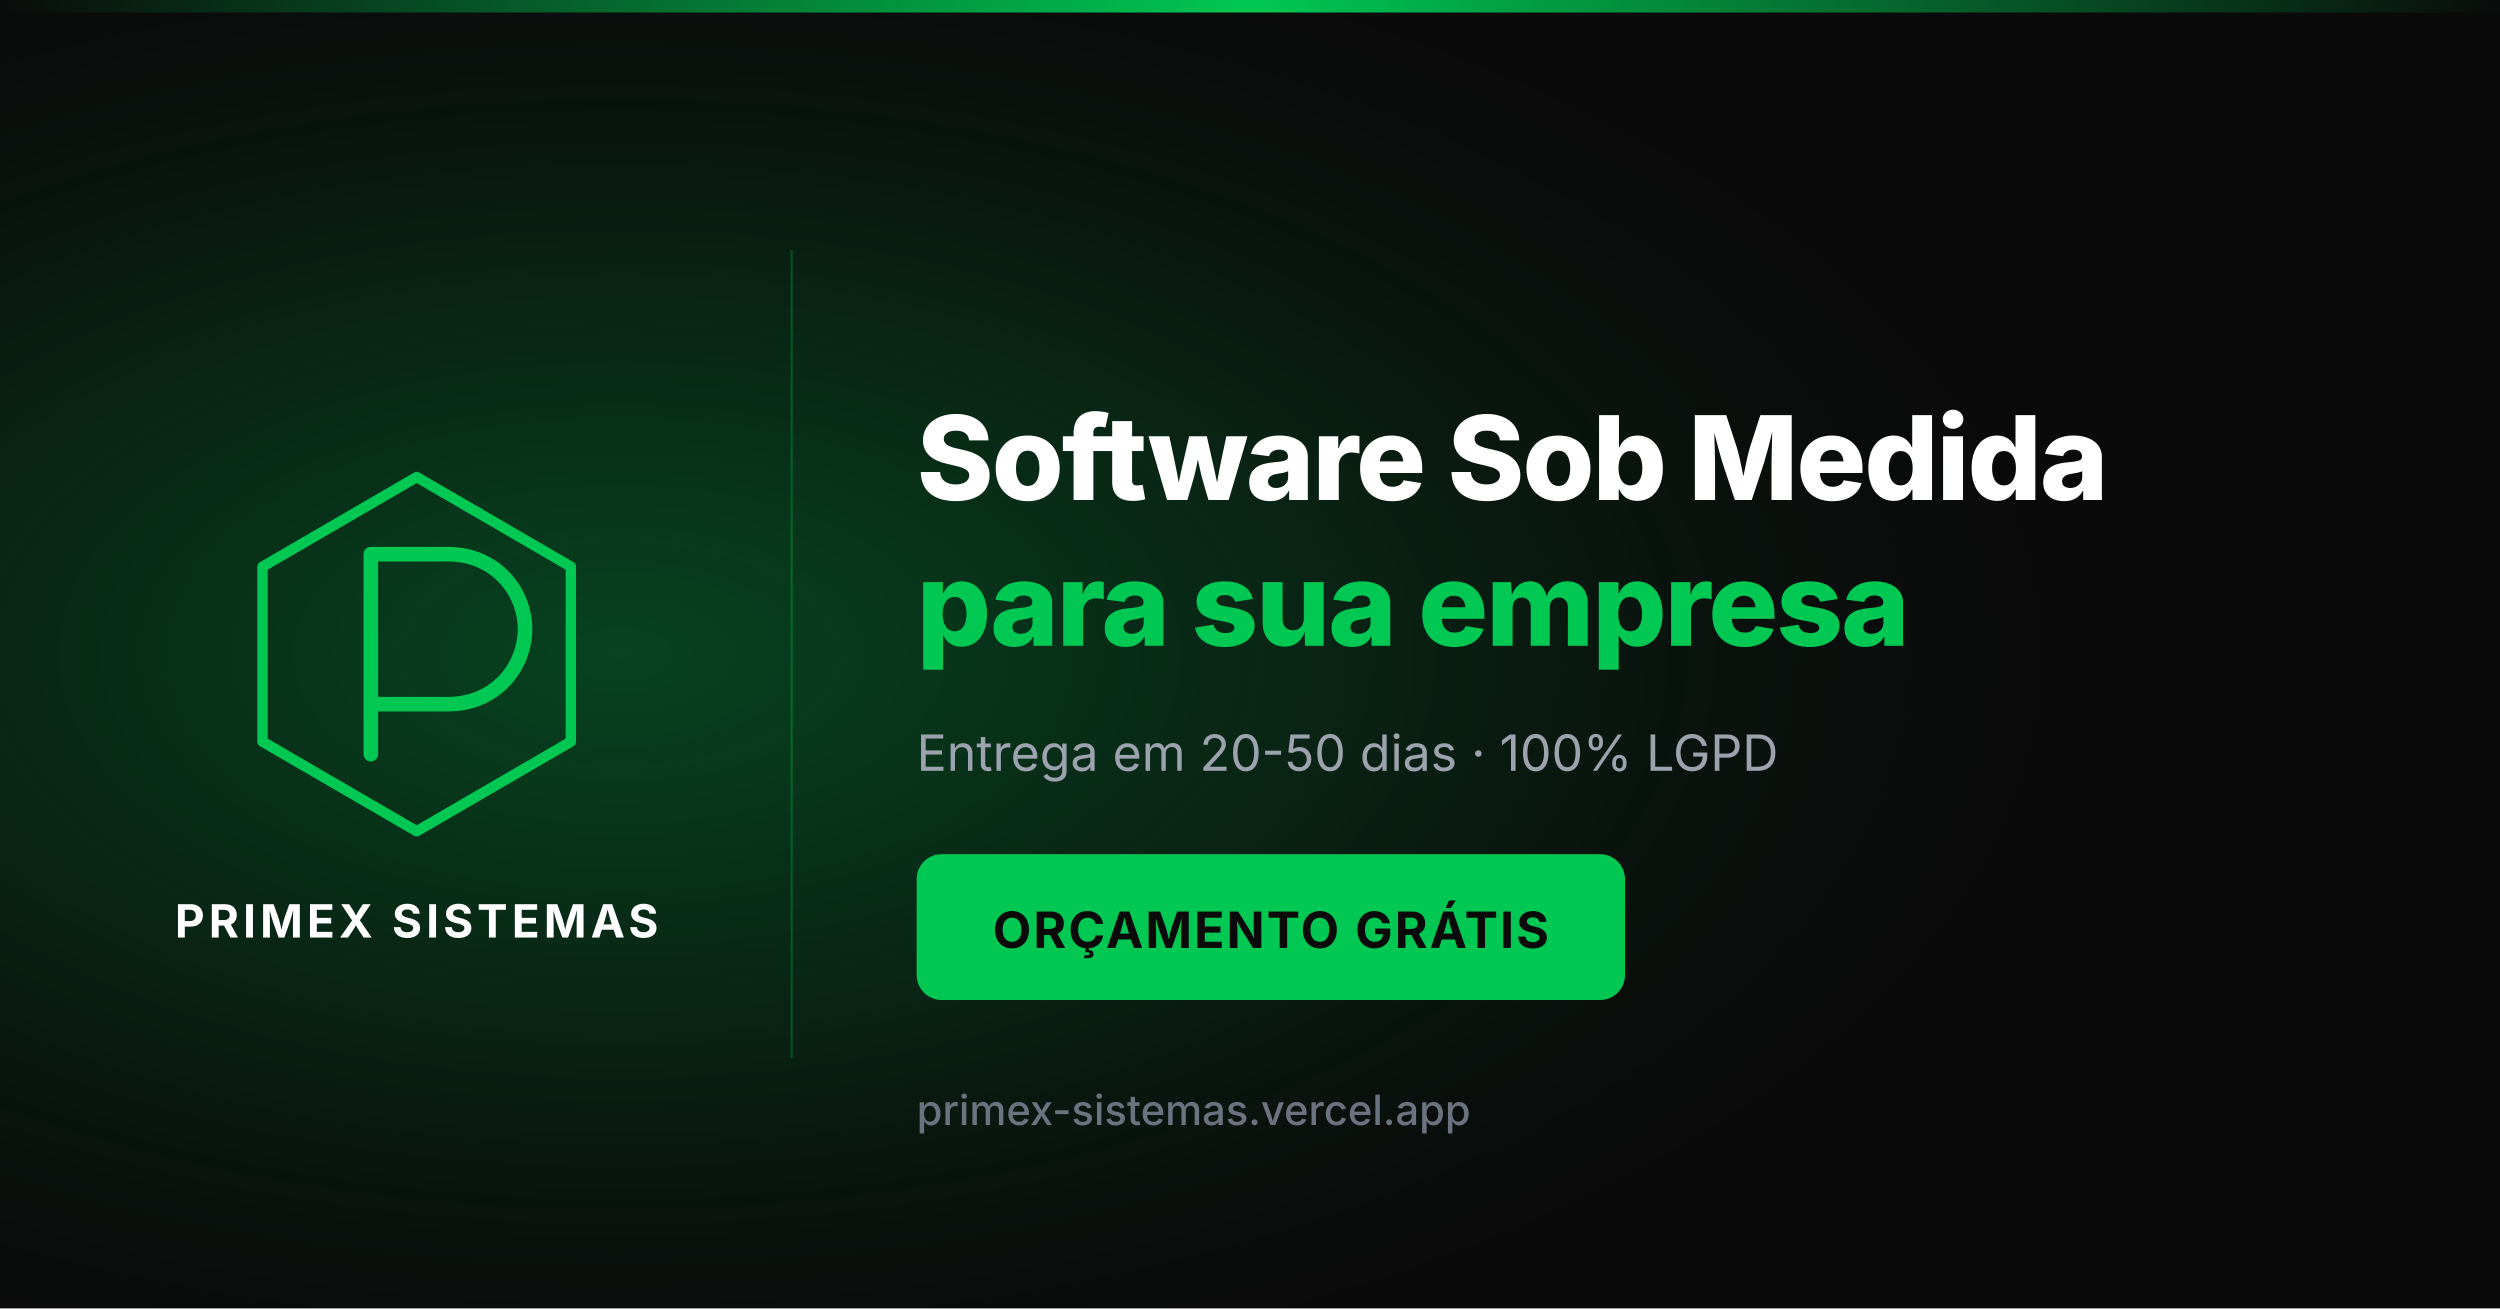
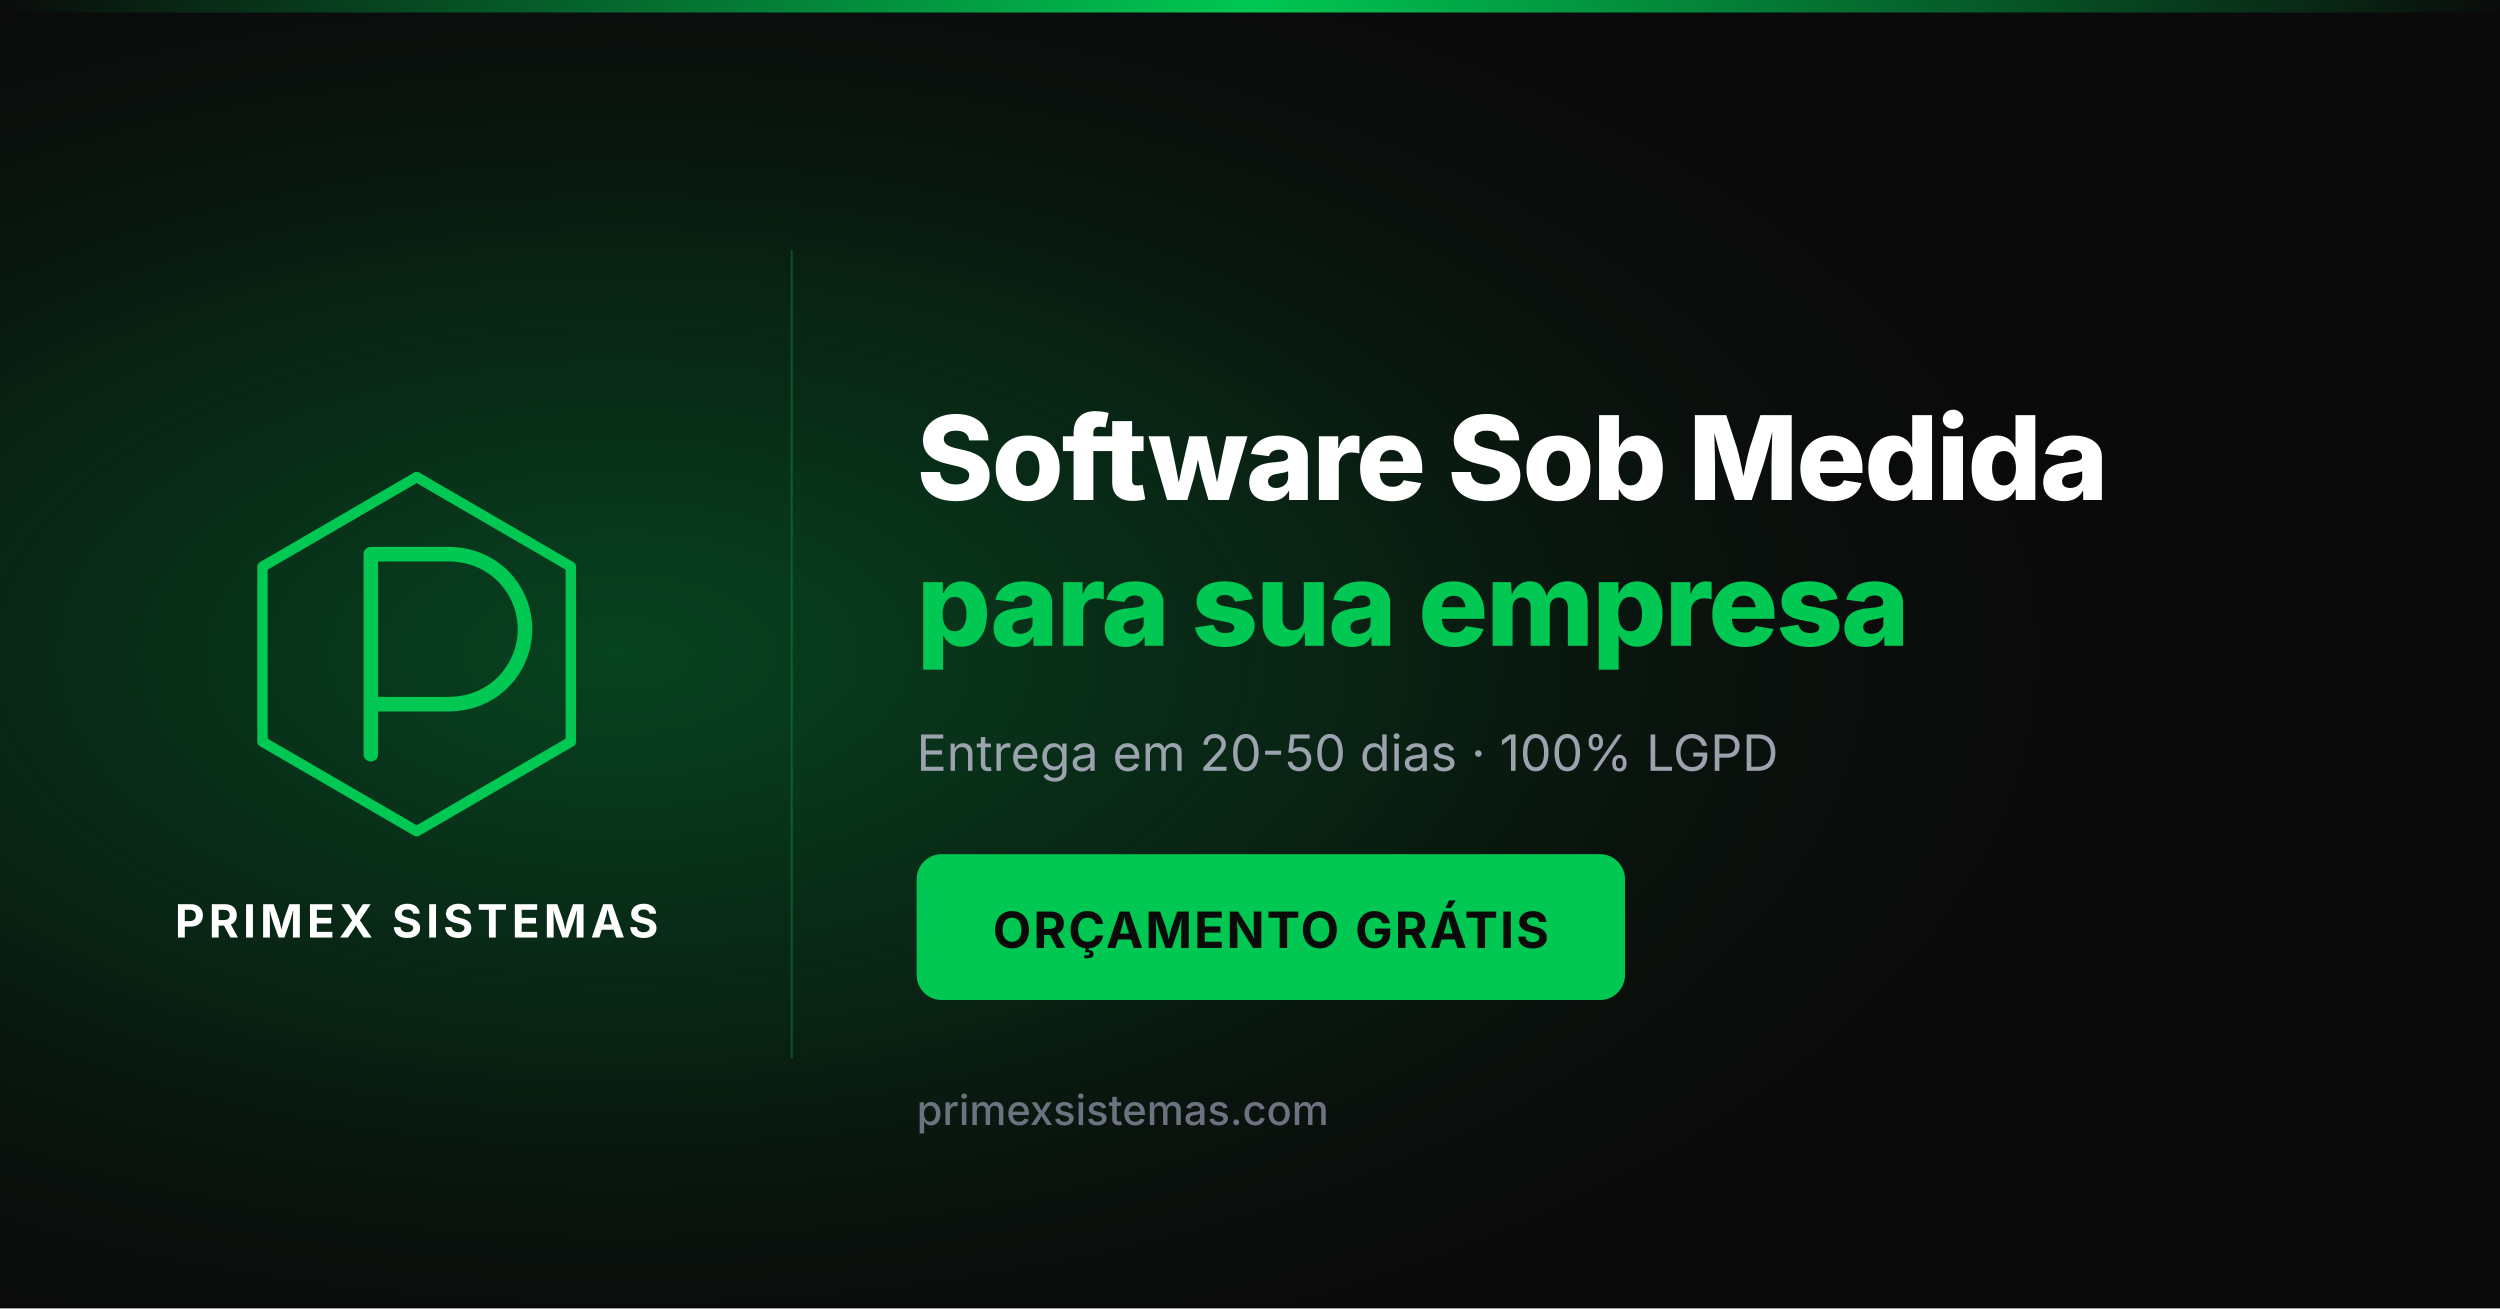
<svg xmlns="http://www.w3.org/2000/svg" width="1200" height="628" viewBox="0 0 1200 628">
  <defs>
    <radialGradient id="glow2" cx="25%" cy="50%" r="60%">
      <stop offset="0%" stop-color="#00C853" stop-opacity="0.3" />
      <stop offset="70%" stop-color="#00C853" stop-opacity="0.05" />
      <stop offset="100%" stop-color="#0A0A0A" stop-opacity="0" />
    </radialGradient>
    <linearGradient id="topline2" x1="0%" y1="0%" x2="100%" y2="0%">
      <stop offset="0%" stop-color="#0A0A0A" />
      <stop offset="50%" stop-color="#00C853" />
      <stop offset="100%" stop-color="#0A0A0A" />
    </linearGradient>
  </defs>
  <rect width="1200" height="628" fill="#0A0A0A" />
  <rect width="1200" height="628" fill="url(#glow2)" />
  <rect x="0" y="0" width="1200" height="6" fill="url(#topline2)" />
  <g transform="translate(200, 314)">
    <polygon points="0,-85 74,-42 74,42 0,85 -74,42 -74,-42" fill="none" stroke="#00C853" stroke-width="5" stroke-linejoin="round" />
    <path d="M -22,-48 L -22,48 M -22,-48 L 15,-48 C 38,-48 52,-30 52,-12 C 52,6 38,24 15,24 L -22,24" fill="none" stroke="#00C853" stroke-width="7" stroke-linecap="round" stroke-linejoin="round" />
  </g>
  <text x="200" y="450" font-family="Inter, Helvetica, Arial, sans-serif" font-size="22" font-weight="700" fill="#FFFFFF" text-anchor="middle" letter-spacing="2">PRIMEX SISTEMAS</text>
  <line x1="380" y1="120" x2="380" y2="508" stroke="#00C853" stroke-width="1" opacity="0.3" />
  <text x="440" y="240" font-family="Inter, Helvetica, Arial, sans-serif" font-size="56" font-weight="800" fill="#FFFFFF" letter-spacing="-1">Software Sob Medida</text>
  <text x="440" y="310" font-family="Inter, Helvetica, Arial, sans-serif" font-size="56" font-weight="800" fill="#00C853" letter-spacing="-1">para sua empresa</text>
  <text x="440" y="370" font-family="Inter, Helvetica, Arial, sans-serif" font-size="24" font-weight="400" fill="#9CA3AF">Entrega em 20-50 dias · 100% LGPD</text>
  <rect x="440" y="410" width="340" height="70" rx="12" fill="#00C853" />
  <text x="610" y="455" font-family="Inter, Helvetica, Arial, sans-serif" font-size="24" font-weight="700" fill="#0A0A0A" text-anchor="middle" letter-spacing="1">ORÇAMENTO GRÁTIS</text>
-   <text x="440" y="540" font-family="Inter, Helvetica, Arial, sans-serif" font-size="20" font-weight="500" fill="#6B7280">primex-sistemas.vercel.app</text>
+   <text x="440" y="540" font-family="Inter, Helvetica, Arial, sans-serif" font-size="20" font-weight="500" fill="#6B7280">primexsistemas.com</text>
</svg>
